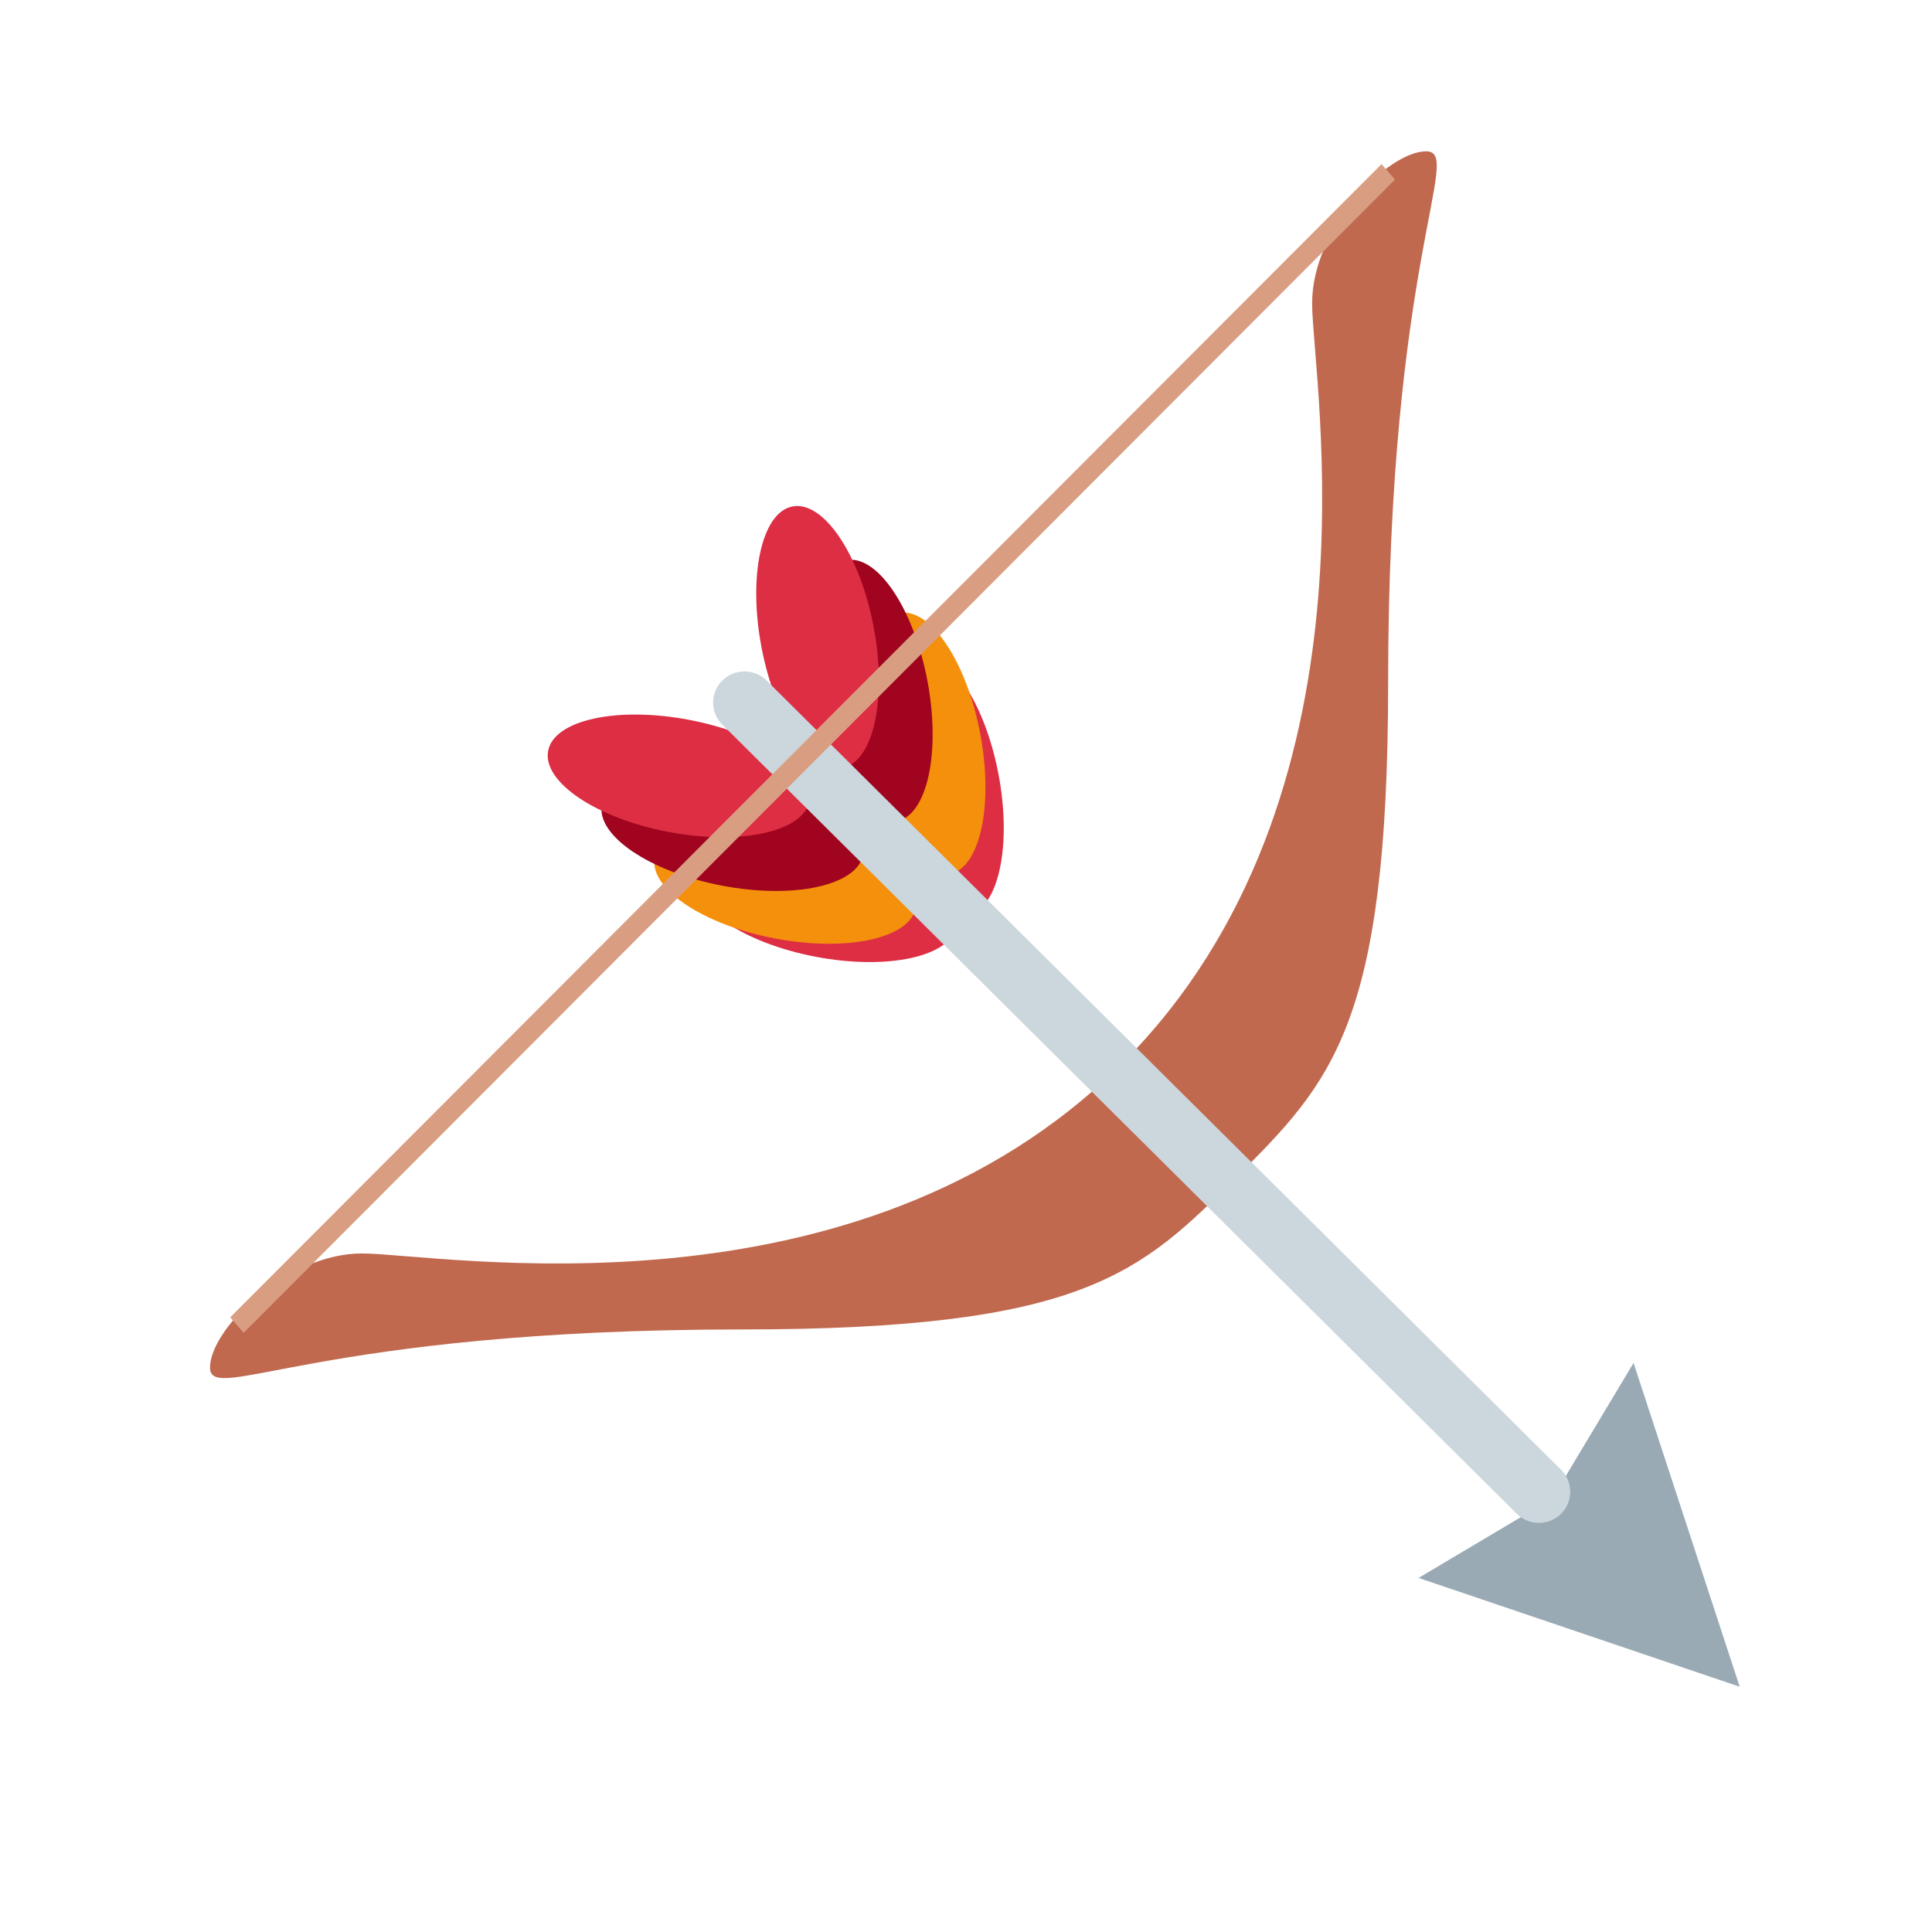
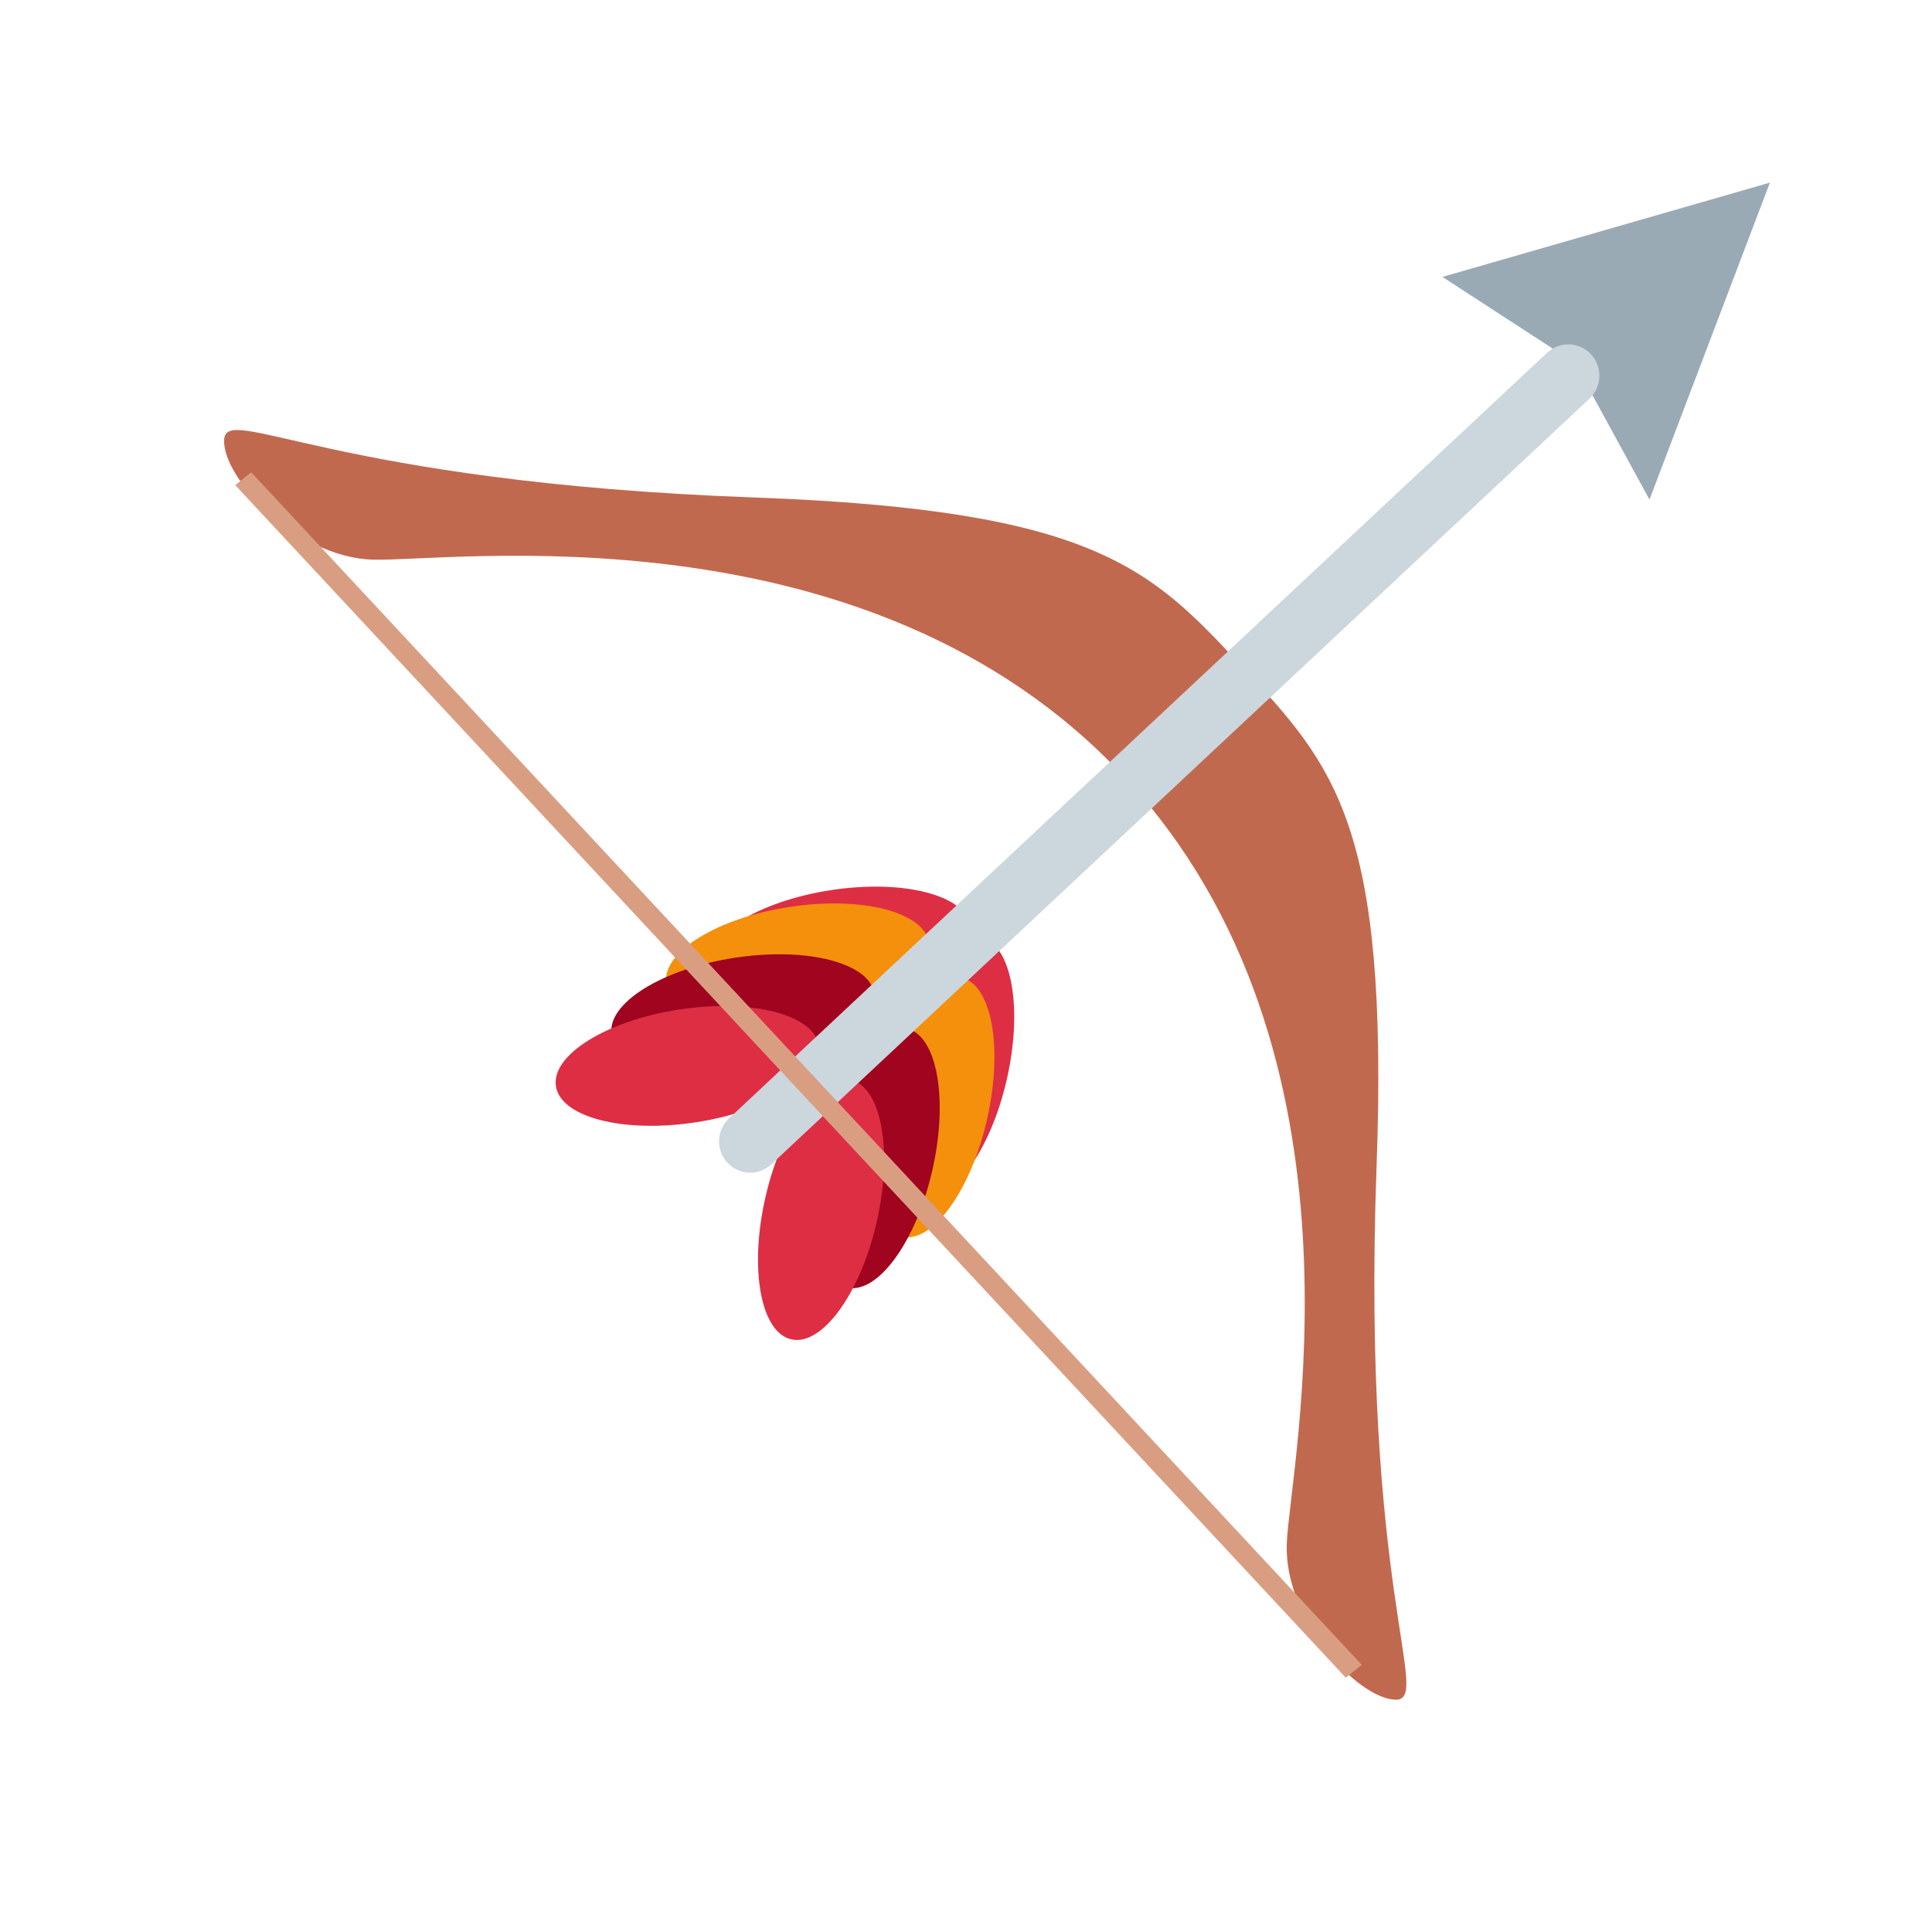
<svg xmlns="http://www.w3.org/2000/svg" width="30" height="30" viewBox="0 0 7.937 7.938" version="1.1" id="svg4681" xml:space="preserve">
  <defs id="defs4678">
	
	
	
	
	
	
</defs>
  <g id="layer1">
    <g id="g15468" transform="matrix(-0.1561501,0,0,-0.1561501,6.659925,6.636257)">
-       <path fill="#c1694f" d="m 23.129,7.518 c -9,0 -10.5,1.5 -13,4 -2.5,2.5 -4,4 -4,13 0,11.181 -2,14 -1,14 1,0 3,-2 3,-4 0,-2 -2,-13 5,-20 h -0.001 c 7,-6.999 18,-5 20,-5 2,0 4,-2 4,-3 0,-1 -2.818,1 -13.999,1 z" id="path15429" />
-       <path fill="#99aab5" d="m -3.122,-1.883 2.793,8.52 2.137,-3.565 3.52,-2.092 z" id="path15433" />
-       <path fill="#dd2e44" d="m 19.329,21.577 c 0.364,1.897 0,3.564 -0.812,3.719 -0.814,0.156 -1.77,-1.256 -2.133,-3.154 -0.364,-1.898 -0.001,-3.564 0.812,-3.721 0.814,-0.157 1.769,1.257 2.133,3.156 z" id="path15435" />
-       <path fill="#f4900c" d="m 19.81,22.649 c 0.365,1.899 0,3.565 -0.812,3.721 -0.813,0.156 -1.769,-1.258 -2.132,-3.154 -0.365,-1.9 -0.001,-3.566 0.811,-3.721 0.814,-0.157 1.77,1.255 2.133,3.154 z" id="path15437" />
-       <path fill="#a0041e" d="m 21.2,24.038 c 0.364,1.899 0,3.564 -0.812,3.721 -0.813,0.156 -1.77,-1.256 -2.133,-3.154 -0.364,-1.898 0,-3.564 0.812,-3.721 0.814,-0.157 1.77,1.255 2.133,3.154 z" id="path15439" />
-       <path fill="#dd2e44" d="m 22.614,25.452 c 0.365,1.898 0,3.566 -0.812,3.721 -0.814,0.156 -1.77,-1.256 -2.133,-3.154 -0.364,-1.899 0,-3.564 0.812,-3.721 0.814,-0.157 1.77,1.257 2.133,3.154 z m -1.979,-5.181 c 1.897,0.364 3.564,0 3.719,-0.812 0.156,-0.814 -1.256,-1.77 -3.154,-2.133 -1.898,-0.364 -3.564,-0.001 -3.721,0.812 -0.157,0.814 1.257,1.769 3.156,2.133 z" id="path15441" />
-       <path fill="#f4900c" d="m 21.707,20.752 c 1.899,0.365 3.565,0 3.721,-0.812 0.156,-0.813 -1.258,-1.769 -3.154,-2.132 -1.9,-0.365 -3.566,-10e-4 -3.721,0.811 -0.157,0.814 1.255,1.77 3.154,2.133 z" id="path15443" />
-       <path fill="#a0041e" d="m 23.096,22.142 c 1.899,0.364 3.564,0 3.721,-0.812 0.156,-0.813 -1.256,-1.77 -3.154,-2.133 -1.898,-0.364 -3.564,0 -3.721,0.812 -0.157,0.814 1.255,1.77 3.154,2.133 z" id="path15445" />
-       <path fill="#dd2e44" d="m 24.51,23.556 c 1.898,0.365 3.566,0 3.721,-0.812 0.156,-0.814 -1.256,-1.77 -3.154,-2.133 -1.899,-0.364 -3.564,0 -3.721,0.812 -0.157,0.814 1.257,1.77 3.154,2.133 z" id="path15447" />
-       <path fill="#ccd6dd" d="m 23.668,23.453 a 0.825,0.82 0 0 1 -1.166,1.159 L 1.565,3.812 A 0.824,0.819 0 0 1 2.731,2.655 Z" id="path15449" style="stroke-width:0.839" />
-       <rect style="fill:#d99e82;fill-opacity:1;stroke:none;stroke-width:2.83;stroke-linejoin:round" id="rect15524" width="42.877" height="0.539" x="-22.495" y="-31.512" transform="matrix(-0.7065286,0.7076845,-0.6569921,-0.7538974,0,0)" />
+       <path fill="#c1694f" d="m 6.433,11.802 c -0.328,8.994 1.117,10.548 3.524,13.137 2.407,2.589 3.852,4.143 12.846,4.47 11.174,0.407 13.918,2.508 13.954,1.509 0.036,-0.999 -1.889,-3.071 -3.888,-3.144 -1.999,-0.073 -13.064,1.526 -19.805,-5.725 l -3.7e-5,0.001 C 6.325,14.802 8.723,3.882 8.796,1.883 8.869,-0.116 6.943,-2.187 5.944,-2.224 4.944,-2.26 6.84,0.629 6.433,11.802 Z" id="path15429" />
+       <path fill="#99aab5" d="M -3.916,37.694 4.7,35.213 1.215,32.948 -0.748,29.354 Z" id="path15433" />
+       <path fill="#dd2e44" d="m 20.345,16.112 c 1.909,-0.295 3.562,0.13 3.687,0.947 0.126,0.819 -1.32,1.723 -3.23,2.017 -1.91,0.295 -3.562,-0.129 -3.689,-0.947 -0.127,-0.819 1.321,-1.722 3.232,-2.017 z" id="path15435" />
+       <path fill="#f4900c" d="m 21.434,15.67 c 1.911,-0.296 3.563,0.13 3.689,0.947 0.126,0.818 -1.322,1.722 -3.229,2.016 -1.912,0.296 -3.564,-0.129 -3.689,-0.946 -0.127,-0.819 1.319,-1.723 3.23,-2.017 z" id="path15437" />
+       <path fill="#a0041e" d="m 22.873,14.332 c 1.911,-0.295 3.562,0.13 3.689,0.947 0.126,0.818 -1.32,1.723 -3.23,2.017 -1.91,0.295 -3.562,-0.13 -3.689,-0.947 -0.127,-0.819 1.319,-1.723 3.23,-2.017 z" id="path15439" />
+       <path fill="#dd2e44" d="m 24.337,12.97 c 1.91,-0.296 3.564,0.13 3.689,0.947 0.126,0.819 -1.32,1.723 -3.23,2.017 -1.911,0.295 -3.562,-0.13 -3.689,-0.947 -0.127,-0.819 1.321,-1.723 3.23,-2.017 z m -5.25,1.789 c 0.433,-1.882 0.13,-3.562 -0.676,-3.746 -0.808,-0.186 -1.815,1.191 -2.246,3.074 -0.433,1.883 -0.131,3.562 0.676,3.748 0.808,0.187 1.814,-1.192 2.246,-3.076 z" id="path15441" />
+       <path fill="#f4900c" d="m 19.607,13.706 c 0.434,-1.884 0.13,-3.563 -0.676,-3.748 -0.807,-0.185 -1.814,1.193 -2.245,3.074 -0.434,1.885 -0.131,3.564 0.675,3.748 0.808,0.187 1.815,-1.19 2.246,-3.074 z" id="path15443" />
+       <path fill="#a0041e" d="m 21.047,12.368 c 0.433,-1.884 0.13,-3.562 -0.676,-3.748 -0.807,-0.185 -1.815,1.191 -2.246,3.074 -0.433,1.883 -0.13,3.562 0.676,3.748 0.808,0.187 1.815,-1.19 2.246,-3.074 z" id="path15445" />
+       <path fill="#dd2e44" d="M 22.511,11.006 C 22.945,9.123 22.641,7.443 21.835,7.258 21.028,7.073 20.021,8.449 19.589,10.333 c -0.433,1.884 -0.13,3.562 0.676,3.748 0.808,0.187 1.815,-1.192 2.246,-3.074 z" id="path15447" />
+       <path fill="#ccd6dd" d="m 22.378,11.844 a 0.82,0.825 2.086 0 1 1.115,1.208 L 1.946,33.217 A 0.819,0.824 2.086 0 1 0.831,32.01 Z" id="path15449" style="stroke-width:0.839" />
+       <rect style="fill:#d99e82;fill-opacity:1;stroke:none;stroke-width:2.83;stroke-linejoin:round" id="rect15524" width="42.877" height="0.539" x="3.286" y="-6.437" transform="matrix(0.6815034,0.731815,-0.7773077,0.6291207,0,0)" />
    </g>
  </g>
</svg>
